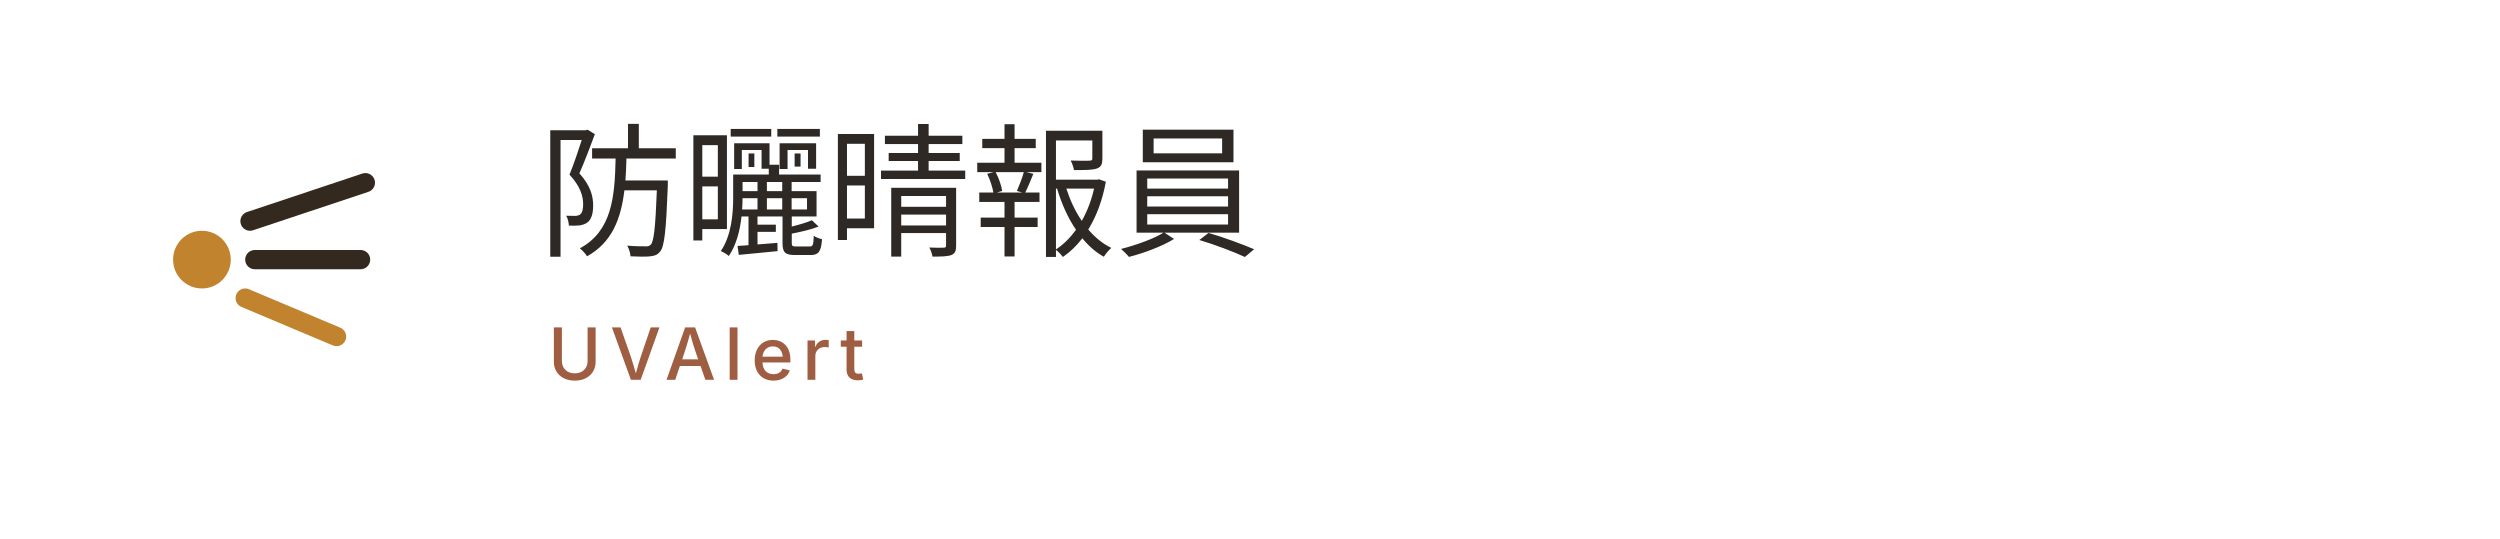
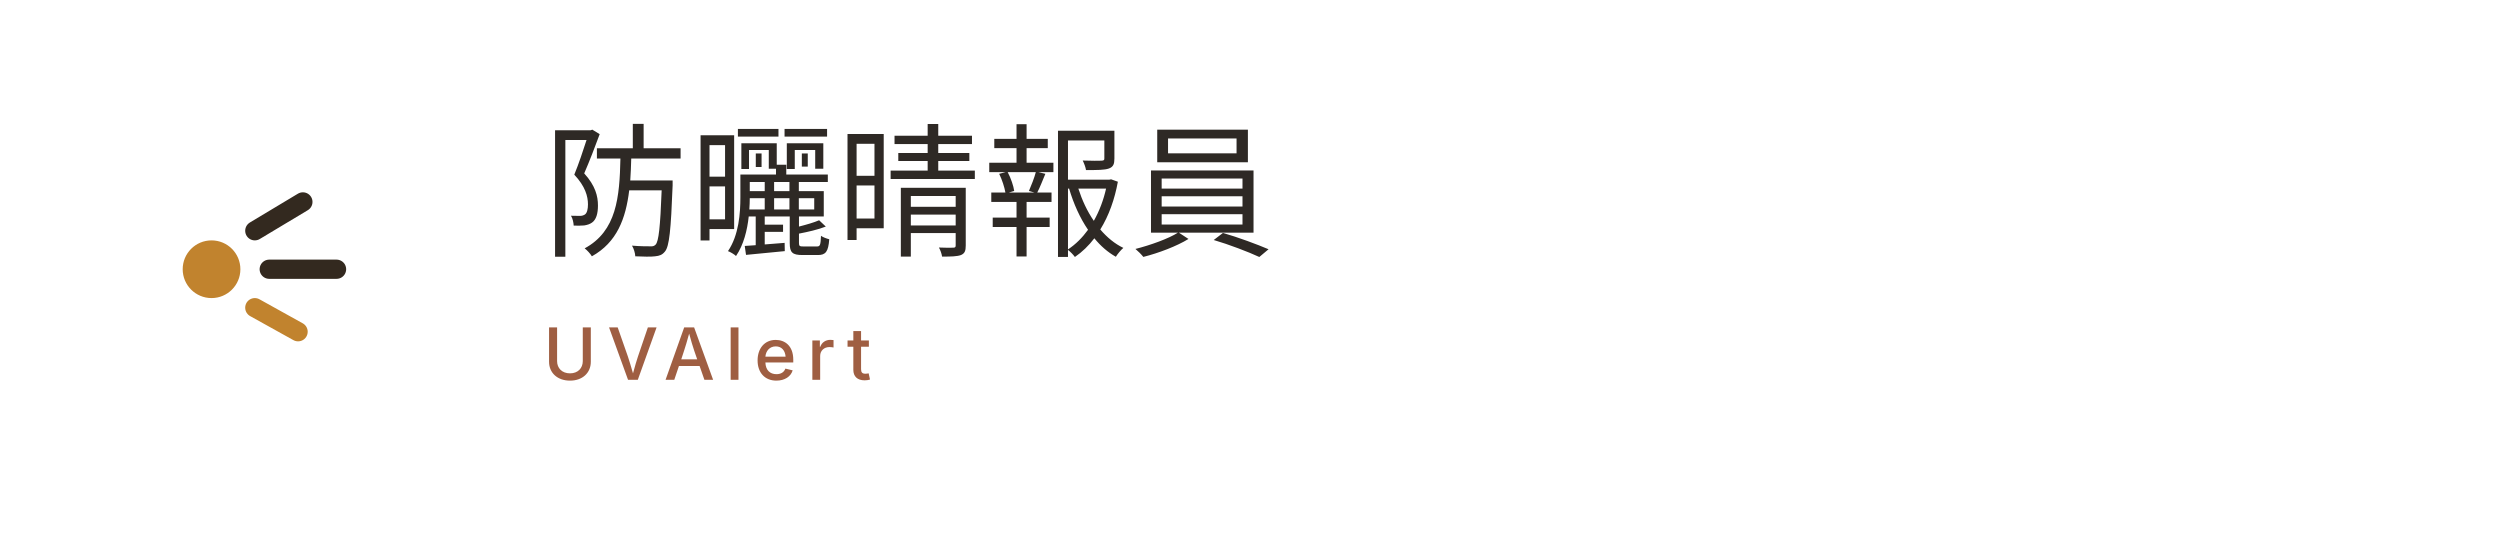
<svg xmlns="http://www.w3.org/2000/svg" viewBox="0 0 520 112" role="img" data-concept="06-broadcast-mark">
  <g transform="translate(24 24)">
    <g fill="none" stroke-linecap="round" stroke-linejoin="round" stroke-width="4">
-       <circle cx="18" cy="30" r="6" fill="#C1832E" stroke="none" />
-       <path d="M28 22L52 14" stroke="#33291F" />
-       <path d="M29 30H51" stroke="#33291F" />
-       <path d="M27 38L46 46" stroke="#C1832E" />
+       <circle cx="20" cy="32" r="6" fill="#C1832E" stroke="none" />
+       <path d="M29 24L39 18" stroke="#33291F" />
+       <path d="M32 32H46" stroke="#33291F" />
+       <path d="M29 40L38 45" stroke="#C1832E" />
    </g>
  </g>
-   <text x="112" y="51" fill="#2E2925" font-family="'Noto Serif TC', serif" font-size="30" font-weight="500" lang="zh-Hant-TW">防曬晴報員</text>
-   <text x="114" y="79" fill="#9F5E42" font-family="Inter, sans-serif" font-size="15" font-weight="500" letter-spacing="1.8">UVAlert</text>
+   <text x="113" y="51" fill="#2E2925" font-family="'Noto Serif TC', serif" font-size="30" font-weight="500" letter-spacing="0.5" lang="zh-Hant-TW">防曬晴報員</text>
+   <text x="113" y="79" fill="#9F5E42" font-family="Inter, sans-serif" font-size="15" font-weight="500" letter-spacing="2.2">UVAlert</text>
</svg>
